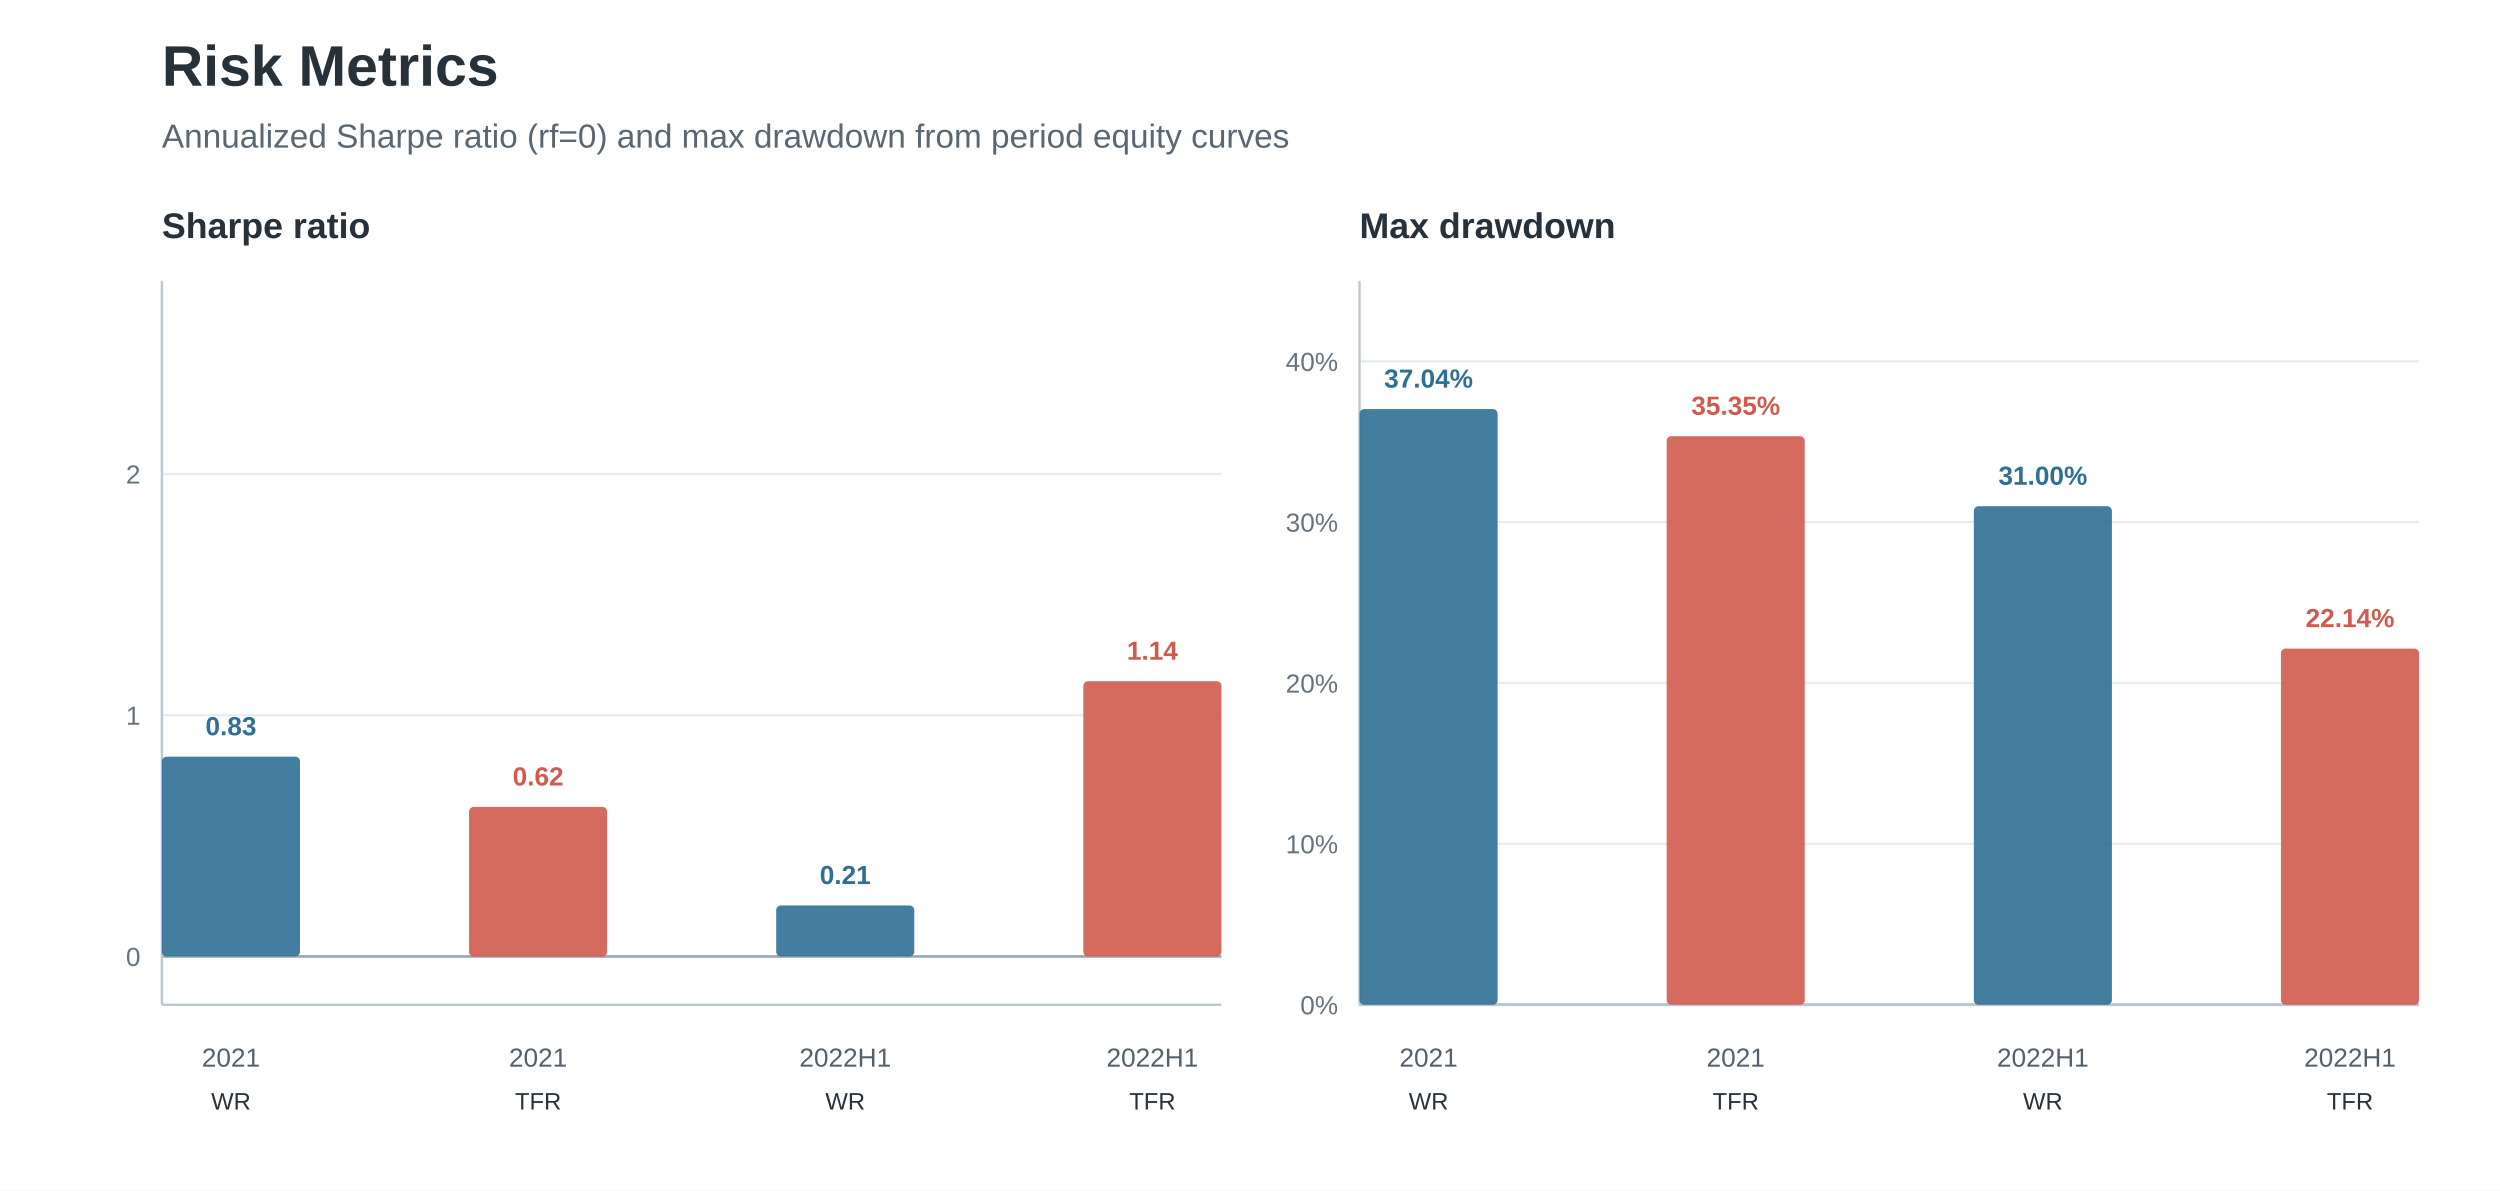
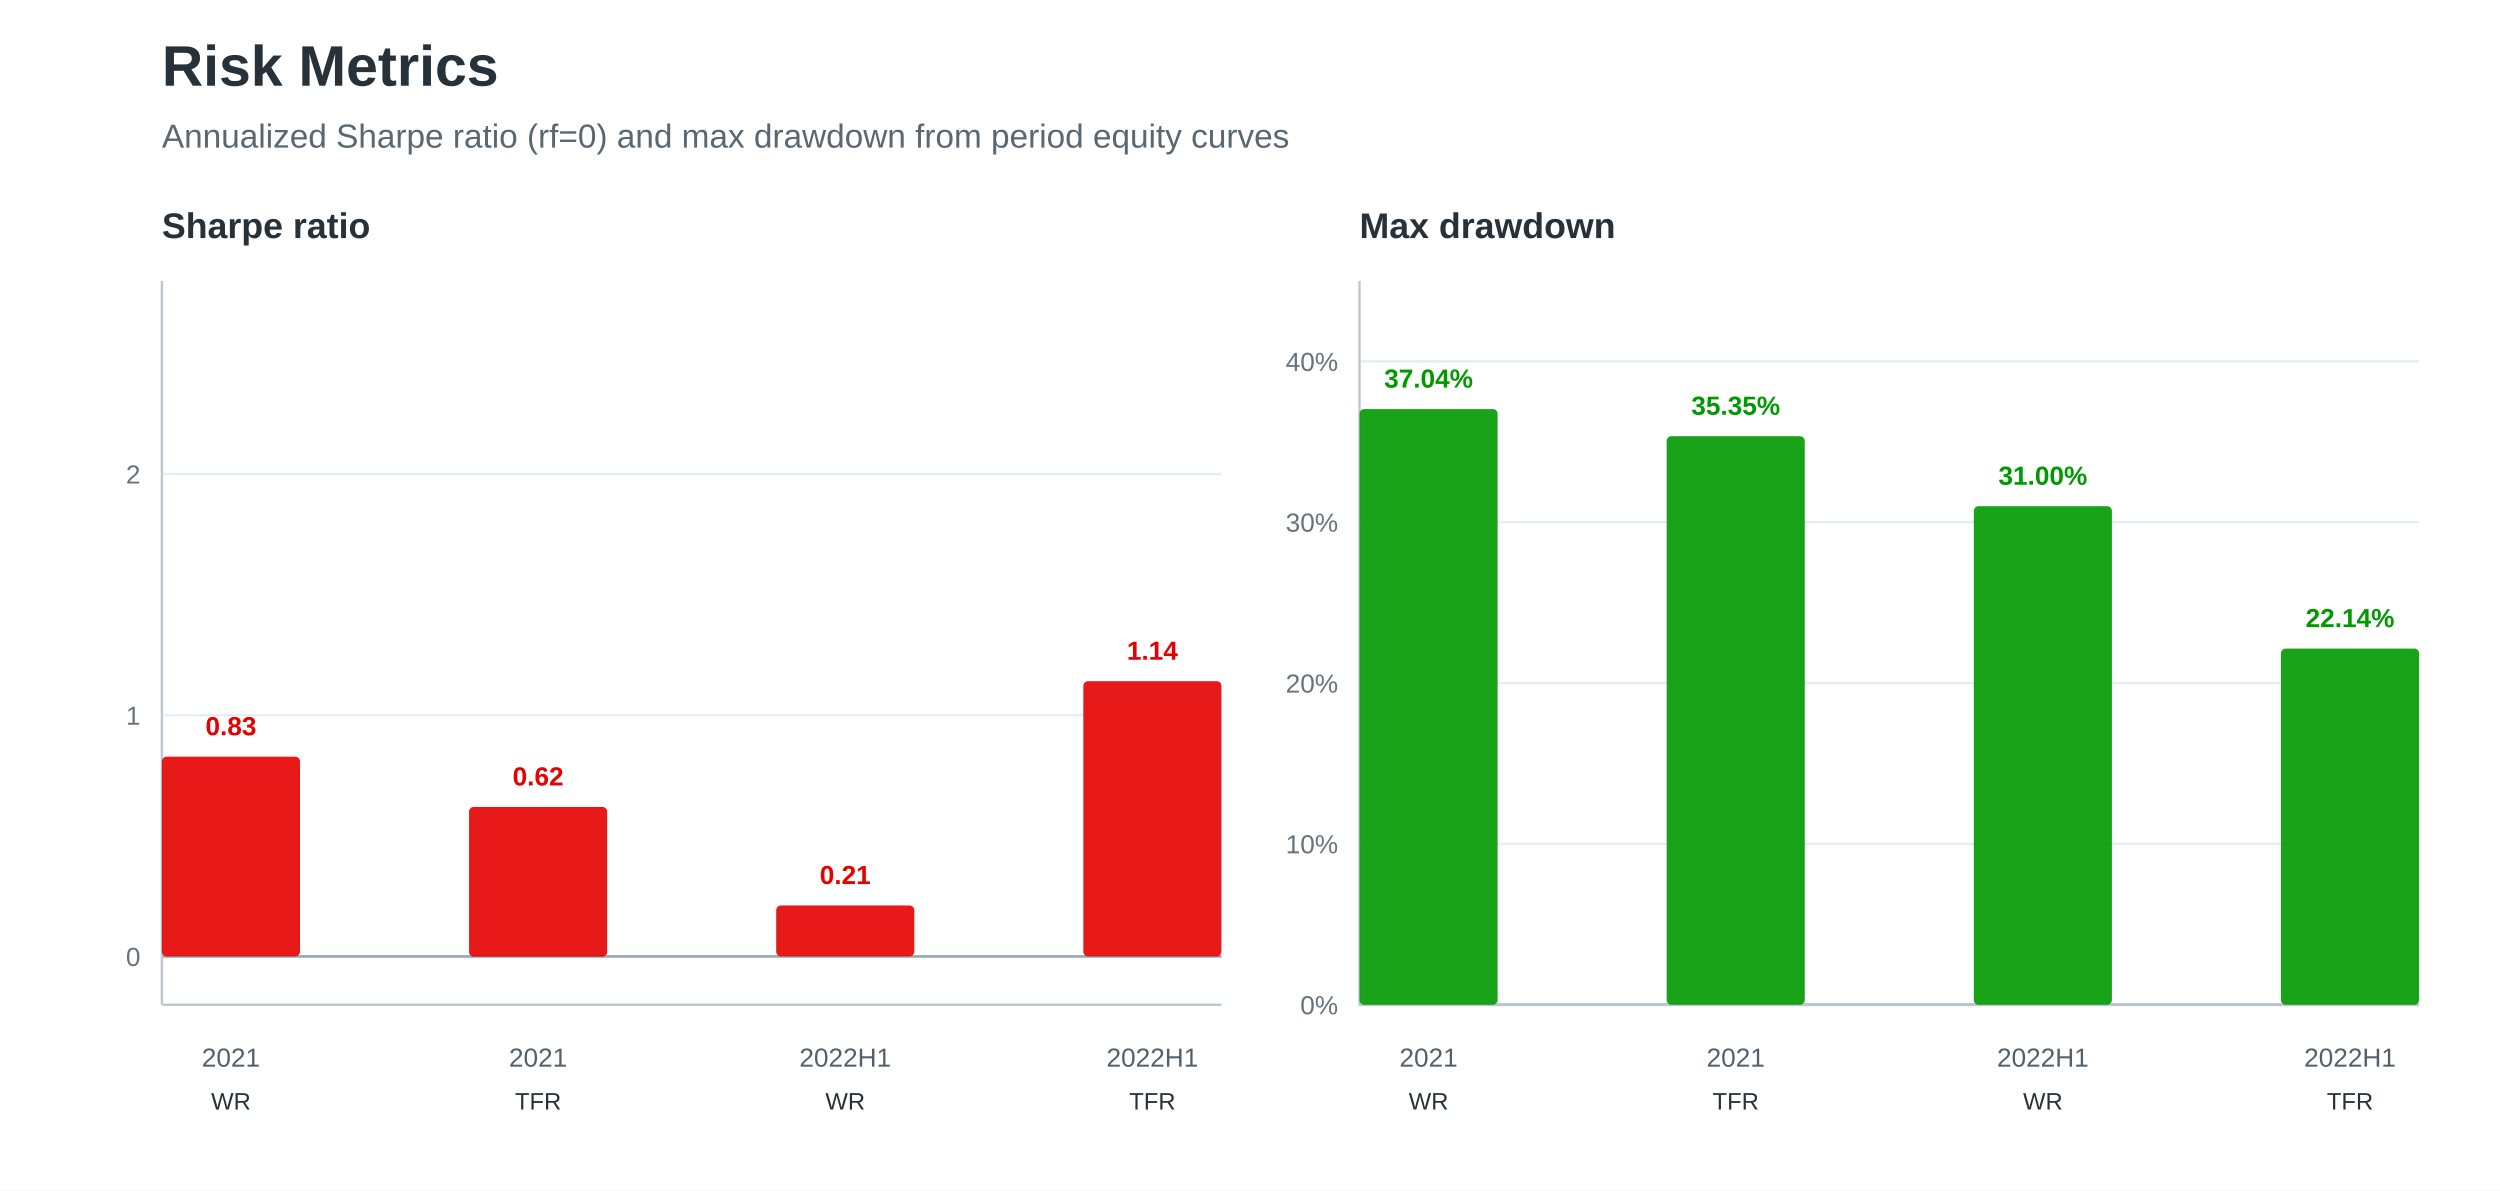
<svg xmlns="http://www.w3.org/2000/svg" width="1050" height="500" viewBox="0 0 1050 500" role="img">
  <rect width="100%" height="100%" fill="#ffffff" />
  <text x="68.0" y="36.0" font-family="Arial, sans-serif" font-size="24" font-weight="700" fill="#27313a" text-anchor="start">Risk Metrics</text>
  <text x="68.0" y="62.0" font-family="Arial, sans-serif" font-size="14" font-weight="400" fill="#596773" text-anchor="start">Annualized Sharpe ratio (rf=0) and max drawdown from period equity curves</text>
  <text x="68.0" y="100.0" font-family="Arial, sans-serif" font-size="15" font-weight="700" fill="#27313a" text-anchor="start">Sharpe ratio</text>
  <line x1="68.0" y1="401.7" x2="513.0" y2="401.7" stroke="#e8edf1" stroke-width="1.0" />
  <text x="59.0" y="405.7" font-family="Arial, sans-serif" font-size="11" font-weight="400" fill="#66737e" text-anchor="end">0</text>
  <line x1="68.0" y1="300.4" x2="513.0" y2="300.4" stroke="#e8edf1" stroke-width="1.0" />
  <text x="59.0" y="304.4" font-family="Arial, sans-serif" font-size="11" font-weight="400" fill="#66737e" text-anchor="end">1</text>
  <line x1="68.0" y1="199.1" x2="513.0" y2="199.1" stroke="#e8edf1" stroke-width="1.0" />
  <text x="59.0" y="203.1" font-family="Arial, sans-serif" font-size="11" font-weight="400" fill="#66737e" text-anchor="end">2</text>
  <line x1="68.0" y1="401.7" x2="513.0" y2="401.7" stroke="#9aa8b3" stroke-width="1.1" />
  <line x1="68.0" y1="118.0" x2="68.0" y2="422.0" stroke="#bcc7cf" stroke-width="1.0" />
  <line x1="68.0" y1="422.0" x2="513.0" y2="422.0" stroke="#bcc7cf" stroke-width="1.0" />
-   <rect x="68.0" y="317.8" width="58.0" height="83.9" rx="2.0" fill="#2f6f95" opacity="0.90" />
-   <text x="97.0" y="308.8" font-family="Arial, sans-serif" font-size="11" font-weight="700" fill="#2f6f95" text-anchor="middle">0.83</text>
+   <rect x="68.0" y="317.8" width="58.0" height="83.9" rx="2.0" fill="#E60000" opacity="0.90" />
+   <text x="97.0" y="308.8" font-family="Arial, sans-serif" font-size="11" font-weight="700" fill="#E60000" text-anchor="middle">0.83</text>
  <text x="97.0" y="448.0" font-family="Arial, sans-serif" font-size="11" font-weight="400" fill="#53606b" text-anchor="middle">2021</text>
  <text x="97.0" y="466.0" font-family="Arial, sans-serif" font-size="10" font-weight="400" fill="#27313a" text-anchor="middle">WR</text>
-   <rect x="197.0" y="338.9" width="58.0" height="62.9" rx="2.0" fill="#d05a4e" opacity="0.90" />
-   <text x="226.0" y="329.9" font-family="Arial, sans-serif" font-size="11" font-weight="700" fill="#d05a4e" text-anchor="middle">0.62</text>
+   <rect x="197.0" y="338.9" width="58.0" height="62.9" rx="2.0" fill="#E60000" opacity="0.90" />
+   <text x="226.0" y="329.9" font-family="Arial, sans-serif" font-size="11" font-weight="700" fill="#E60000" text-anchor="middle">0.62</text>
  <text x="226.0" y="448.0" font-family="Arial, sans-serif" font-size="11" font-weight="400" fill="#53606b" text-anchor="middle">2021</text>
  <text x="226.0" y="466.0" font-family="Arial, sans-serif" font-size="10" font-weight="400" fill="#27313a" text-anchor="middle">TFR</text>
-   <rect x="326.0" y="380.3" width="58.0" height="21.4" rx="2.0" fill="#2f6f95" opacity="0.90" />
-   <text x="355.0" y="371.3" font-family="Arial, sans-serif" font-size="11" font-weight="700" fill="#2f6f95" text-anchor="middle">0.21</text>
+   <rect x="326.0" y="380.3" width="58.0" height="21.4" rx="2.0" fill="#E60000" opacity="0.90" />
+   <text x="355.0" y="371.3" font-family="Arial, sans-serif" font-size="11" font-weight="700" fill="#E60000" text-anchor="middle">0.21</text>
  <text x="355.0" y="448.0" font-family="Arial, sans-serif" font-size="11" font-weight="400" fill="#53606b" text-anchor="middle">2022H1</text>
  <text x="355.0" y="466.0" font-family="Arial, sans-serif" font-size="10" font-weight="400" fill="#27313a" text-anchor="middle">WR</text>
-   <rect x="455.0" y="286.1" width="58.0" height="115.6" rx="2.0" fill="#d05a4e" opacity="0.90" />
-   <text x="484.0" y="277.1" font-family="Arial, sans-serif" font-size="11" font-weight="700" fill="#d05a4e" text-anchor="middle">1.14</text>
+   <rect x="455.0" y="286.1" width="58.0" height="115.6" rx="2.0" fill="#E60000" opacity="0.90" />
+   <text x="484.0" y="277.1" font-family="Arial, sans-serif" font-size="11" font-weight="700" fill="#E60000" text-anchor="middle">1.14</text>
  <text x="484.0" y="448.0" font-family="Arial, sans-serif" font-size="11" font-weight="400" fill="#53606b" text-anchor="middle">2022H1</text>
  <text x="484.0" y="466.0" font-family="Arial, sans-serif" font-size="10" font-weight="400" fill="#27313a" text-anchor="middle">TFR</text>
  <text x="571.0" y="100.0" font-family="Arial, sans-serif" font-size="15" font-weight="700" fill="#27313a" text-anchor="start">Max drawdown</text>
  <line x1="571.0" y1="422.0" x2="1016.0" y2="422.0" stroke="#e8edf1" stroke-width="1.0" />
  <text x="562.0" y="426.0" font-family="Arial, sans-serif" font-size="11" font-weight="400" fill="#66737e" text-anchor="end">0%</text>
  <line x1="571.0" y1="354.4" x2="1016.0" y2="354.4" stroke="#e8edf1" stroke-width="1.0" />
  <text x="562.0" y="358.4" font-family="Arial, sans-serif" font-size="11" font-weight="400" fill="#66737e" text-anchor="end">10%</text>
  <line x1="571.0" y1="286.9" x2="1016.0" y2="286.9" stroke="#e8edf1" stroke-width="1.0" />
  <text x="562.0" y="290.9" font-family="Arial, sans-serif" font-size="11" font-weight="400" fill="#66737e" text-anchor="end">20%</text>
  <line x1="571.0" y1="219.3" x2="1016.0" y2="219.3" stroke="#e8edf1" stroke-width="1.0" />
  <text x="562.0" y="223.3" font-family="Arial, sans-serif" font-size="11" font-weight="400" fill="#66737e" text-anchor="end">30%</text>
  <line x1="571.0" y1="151.8" x2="1016.0" y2="151.8" stroke="#e8edf1" stroke-width="1.0" />
  <text x="562.0" y="155.8" font-family="Arial, sans-serif" font-size="11" font-weight="400" fill="#66737e" text-anchor="end">40%</text>
  <line x1="571.0" y1="422.0" x2="1016.0" y2="422.0" stroke="#9aa8b3" stroke-width="1.1" />
  <line x1="571.0" y1="118.0" x2="571.0" y2="422.0" stroke="#bcc7cf" stroke-width="1.0" />
  <line x1="571.0" y1="422.0" x2="1016.0" y2="422.0" stroke="#bcc7cf" stroke-width="1.0" />
-   <rect x="571.0" y="171.8" width="58.0" height="250.2" rx="2.0" fill="#2f6f95" opacity="0.90" />
-   <text x="600.0" y="162.8" font-family="Arial, sans-serif" font-size="11" font-weight="700" fill="#2f6f95" text-anchor="middle">37.04%</text>
+   <rect x="571.0" y="171.8" width="58.0" height="250.2" rx="2.0" fill="#009900" opacity="0.90" />
+   <text x="600.0" y="162.8" font-family="Arial, sans-serif" font-size="11" font-weight="700" fill="#009900" text-anchor="middle">37.04%</text>
  <text x="600.0" y="448.0" font-family="Arial, sans-serif" font-size="11" font-weight="400" fill="#53606b" text-anchor="middle">2021</text>
  <text x="600.0" y="466.0" font-family="Arial, sans-serif" font-size="10" font-weight="400" fill="#27313a" text-anchor="middle">WR</text>
-   <rect x="700.0" y="183.2" width="58.0" height="238.8" rx="2.0" fill="#d05a4e" opacity="0.90" />
-   <text x="729.0" y="174.2" font-family="Arial, sans-serif" font-size="11" font-weight="700" fill="#d05a4e" text-anchor="middle">35.35%</text>
+   <rect x="700.0" y="183.2" width="58.0" height="238.8" rx="2.0" fill="#009900" opacity="0.90" />
+   <text x="729.0" y="174.2" font-family="Arial, sans-serif" font-size="11" font-weight="700" fill="#009900" text-anchor="middle">35.35%</text>
  <text x="729.0" y="448.0" font-family="Arial, sans-serif" font-size="11" font-weight="400" fill="#53606b" text-anchor="middle">2021</text>
  <text x="729.0" y="466.0" font-family="Arial, sans-serif" font-size="10" font-weight="400" fill="#27313a" text-anchor="middle">TFR</text>
-   <rect x="829.0" y="212.6" width="58.0" height="209.4" rx="2.0" fill="#2f6f95" opacity="0.90" />
-   <text x="858.0" y="203.6" font-family="Arial, sans-serif" font-size="11" font-weight="700" fill="#2f6f95" text-anchor="middle">31.00%</text>
+   <rect x="829.0" y="212.6" width="58.0" height="209.4" rx="2.0" fill="#009900" opacity="0.90" />
+   <text x="858.0" y="203.6" font-family="Arial, sans-serif" font-size="11" font-weight="700" fill="#009900" text-anchor="middle">31.00%</text>
  <text x="858.0" y="448.0" font-family="Arial, sans-serif" font-size="11" font-weight="400" fill="#53606b" text-anchor="middle">2022H1</text>
  <text x="858.0" y="466.0" font-family="Arial, sans-serif" font-size="10" font-weight="400" fill="#27313a" text-anchor="middle">WR</text>
-   <rect x="958.0" y="272.4" width="58.0" height="149.6" rx="2.0" fill="#d05a4e" opacity="0.90" />
-   <text x="987.0" y="263.4" font-family="Arial, sans-serif" font-size="11" font-weight="700" fill="#d05a4e" text-anchor="middle">22.14%</text>
+   <rect x="958.0" y="272.4" width="58.0" height="149.6" rx="2.0" fill="#009900" opacity="0.90" />
+   <text x="987.0" y="263.4" font-family="Arial, sans-serif" font-size="11" font-weight="700" fill="#009900" text-anchor="middle">22.14%</text>
  <text x="987.0" y="448.0" font-family="Arial, sans-serif" font-size="11" font-weight="400" fill="#53606b" text-anchor="middle">2022H1</text>
  <text x="987.0" y="466.0" font-family="Arial, sans-serif" font-size="10" font-weight="400" fill="#27313a" text-anchor="middle">TFR</text>
</svg>
